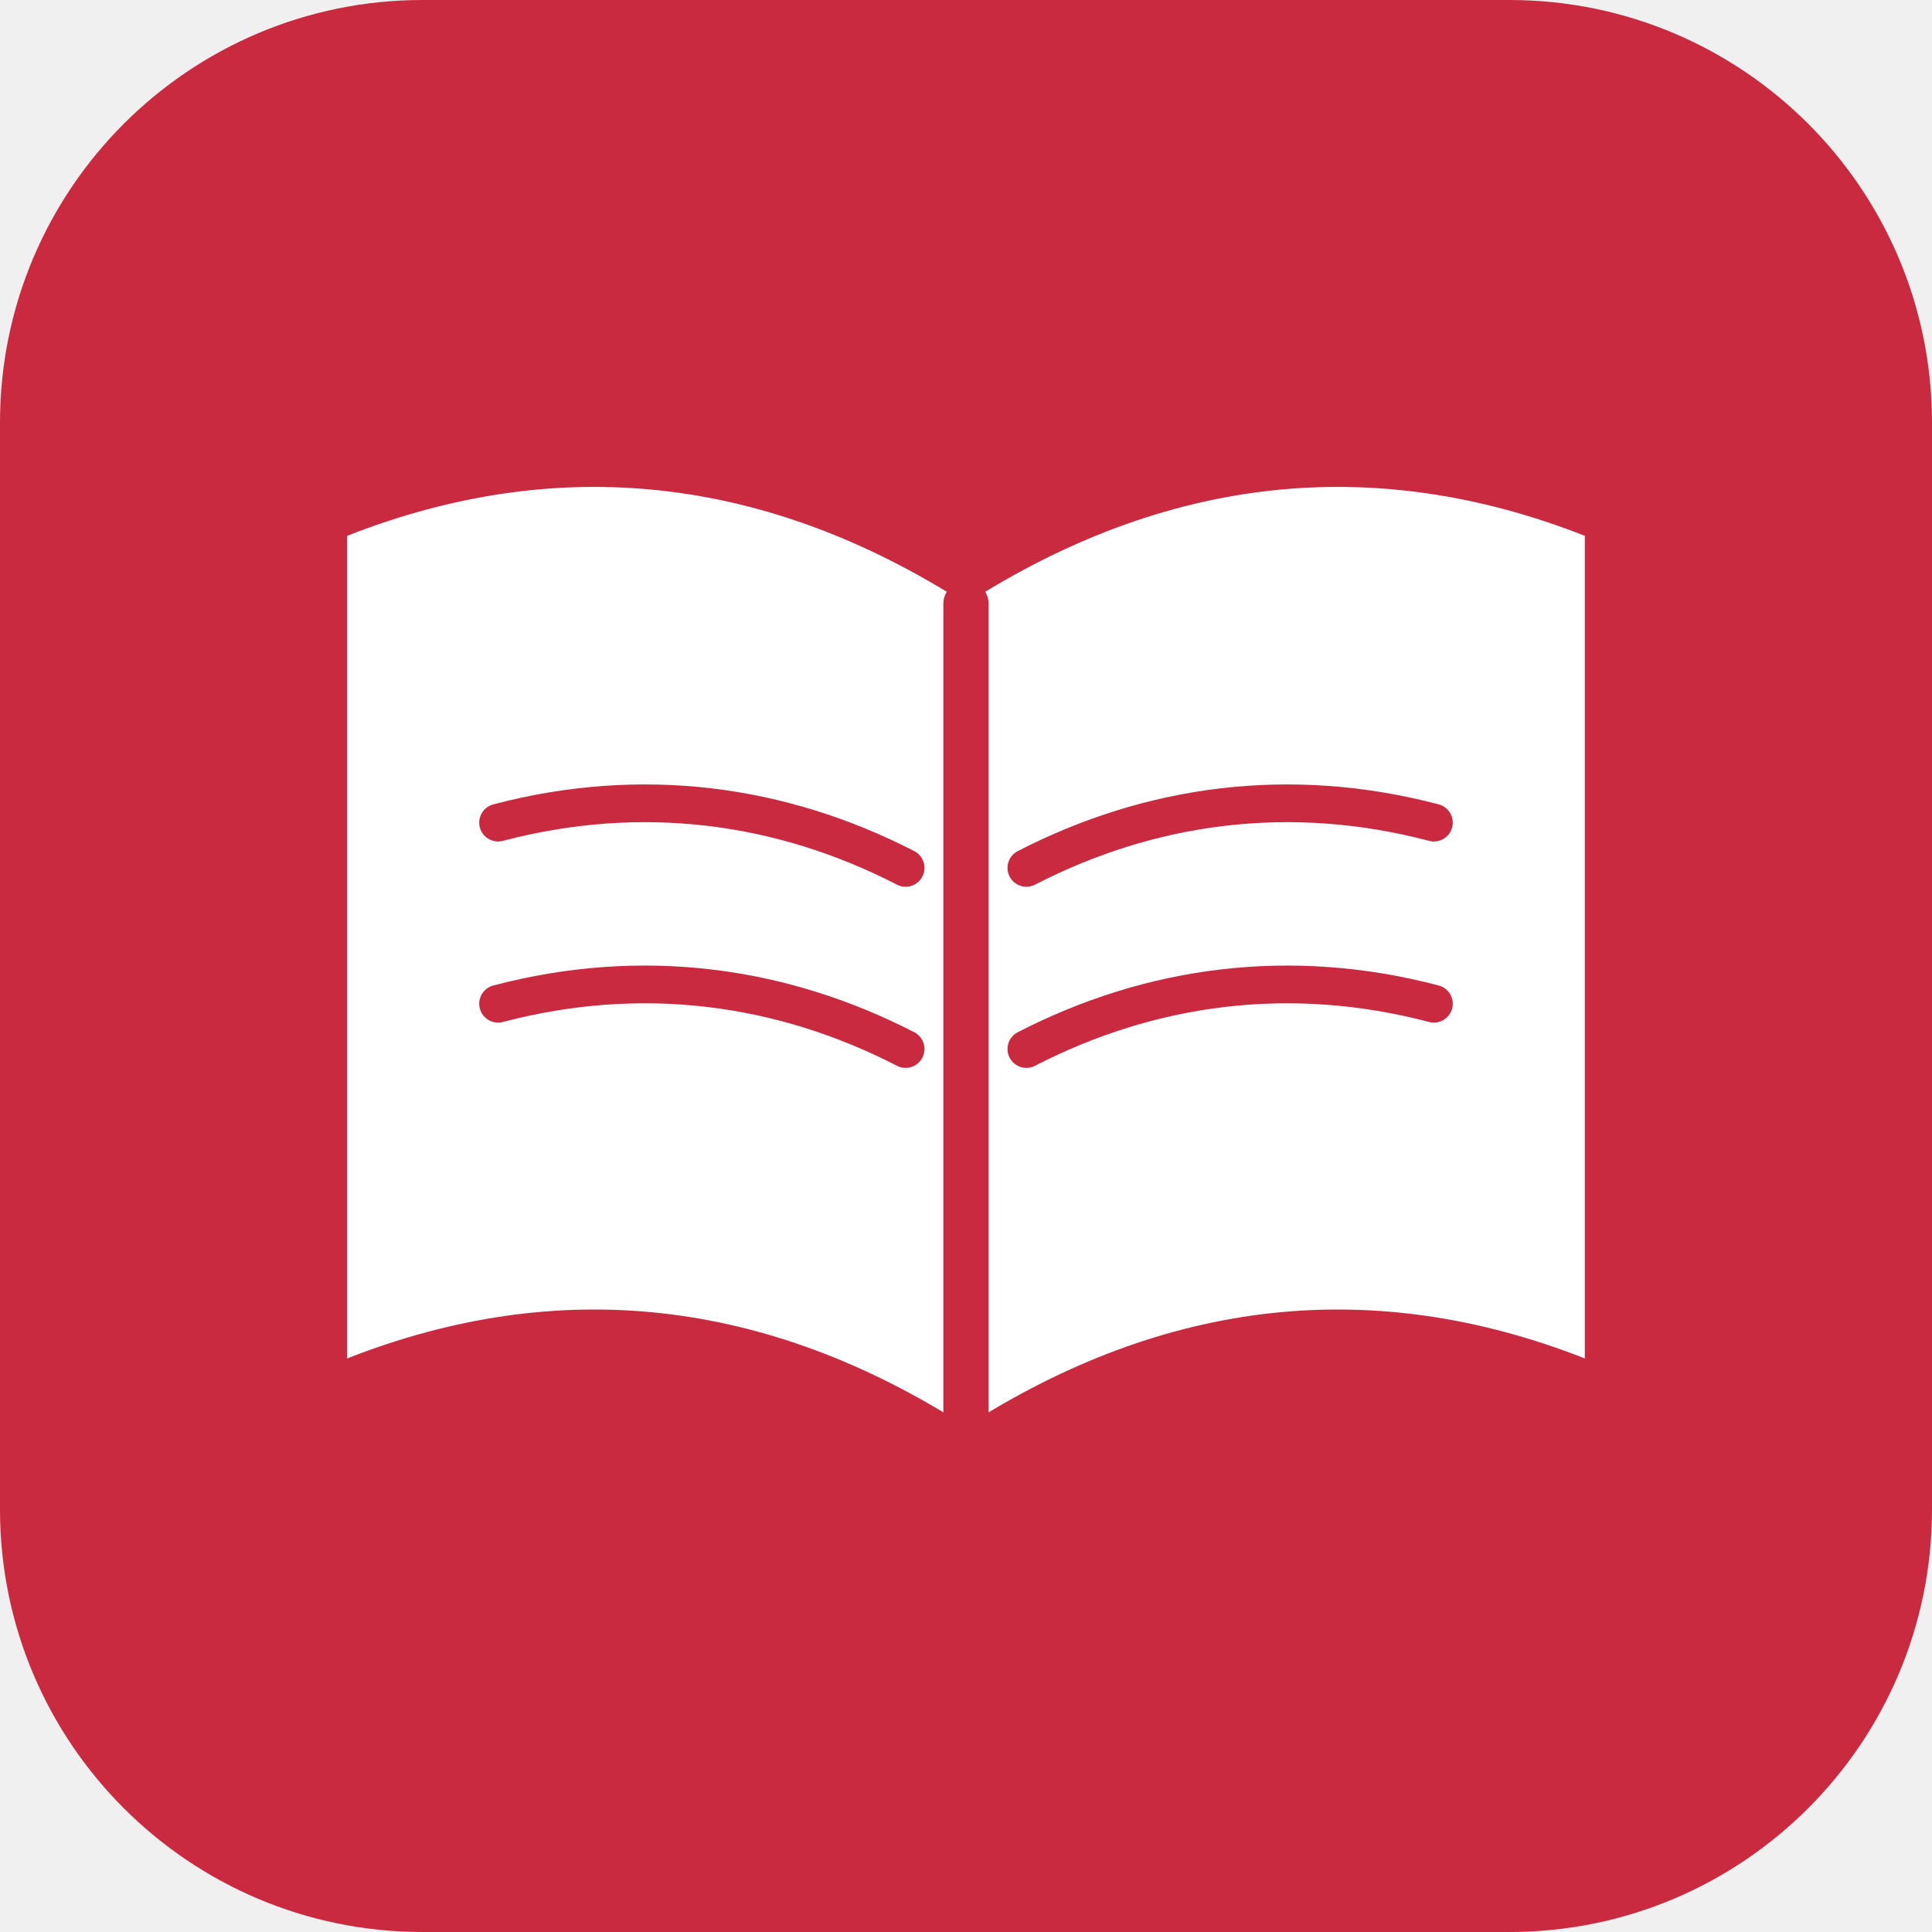
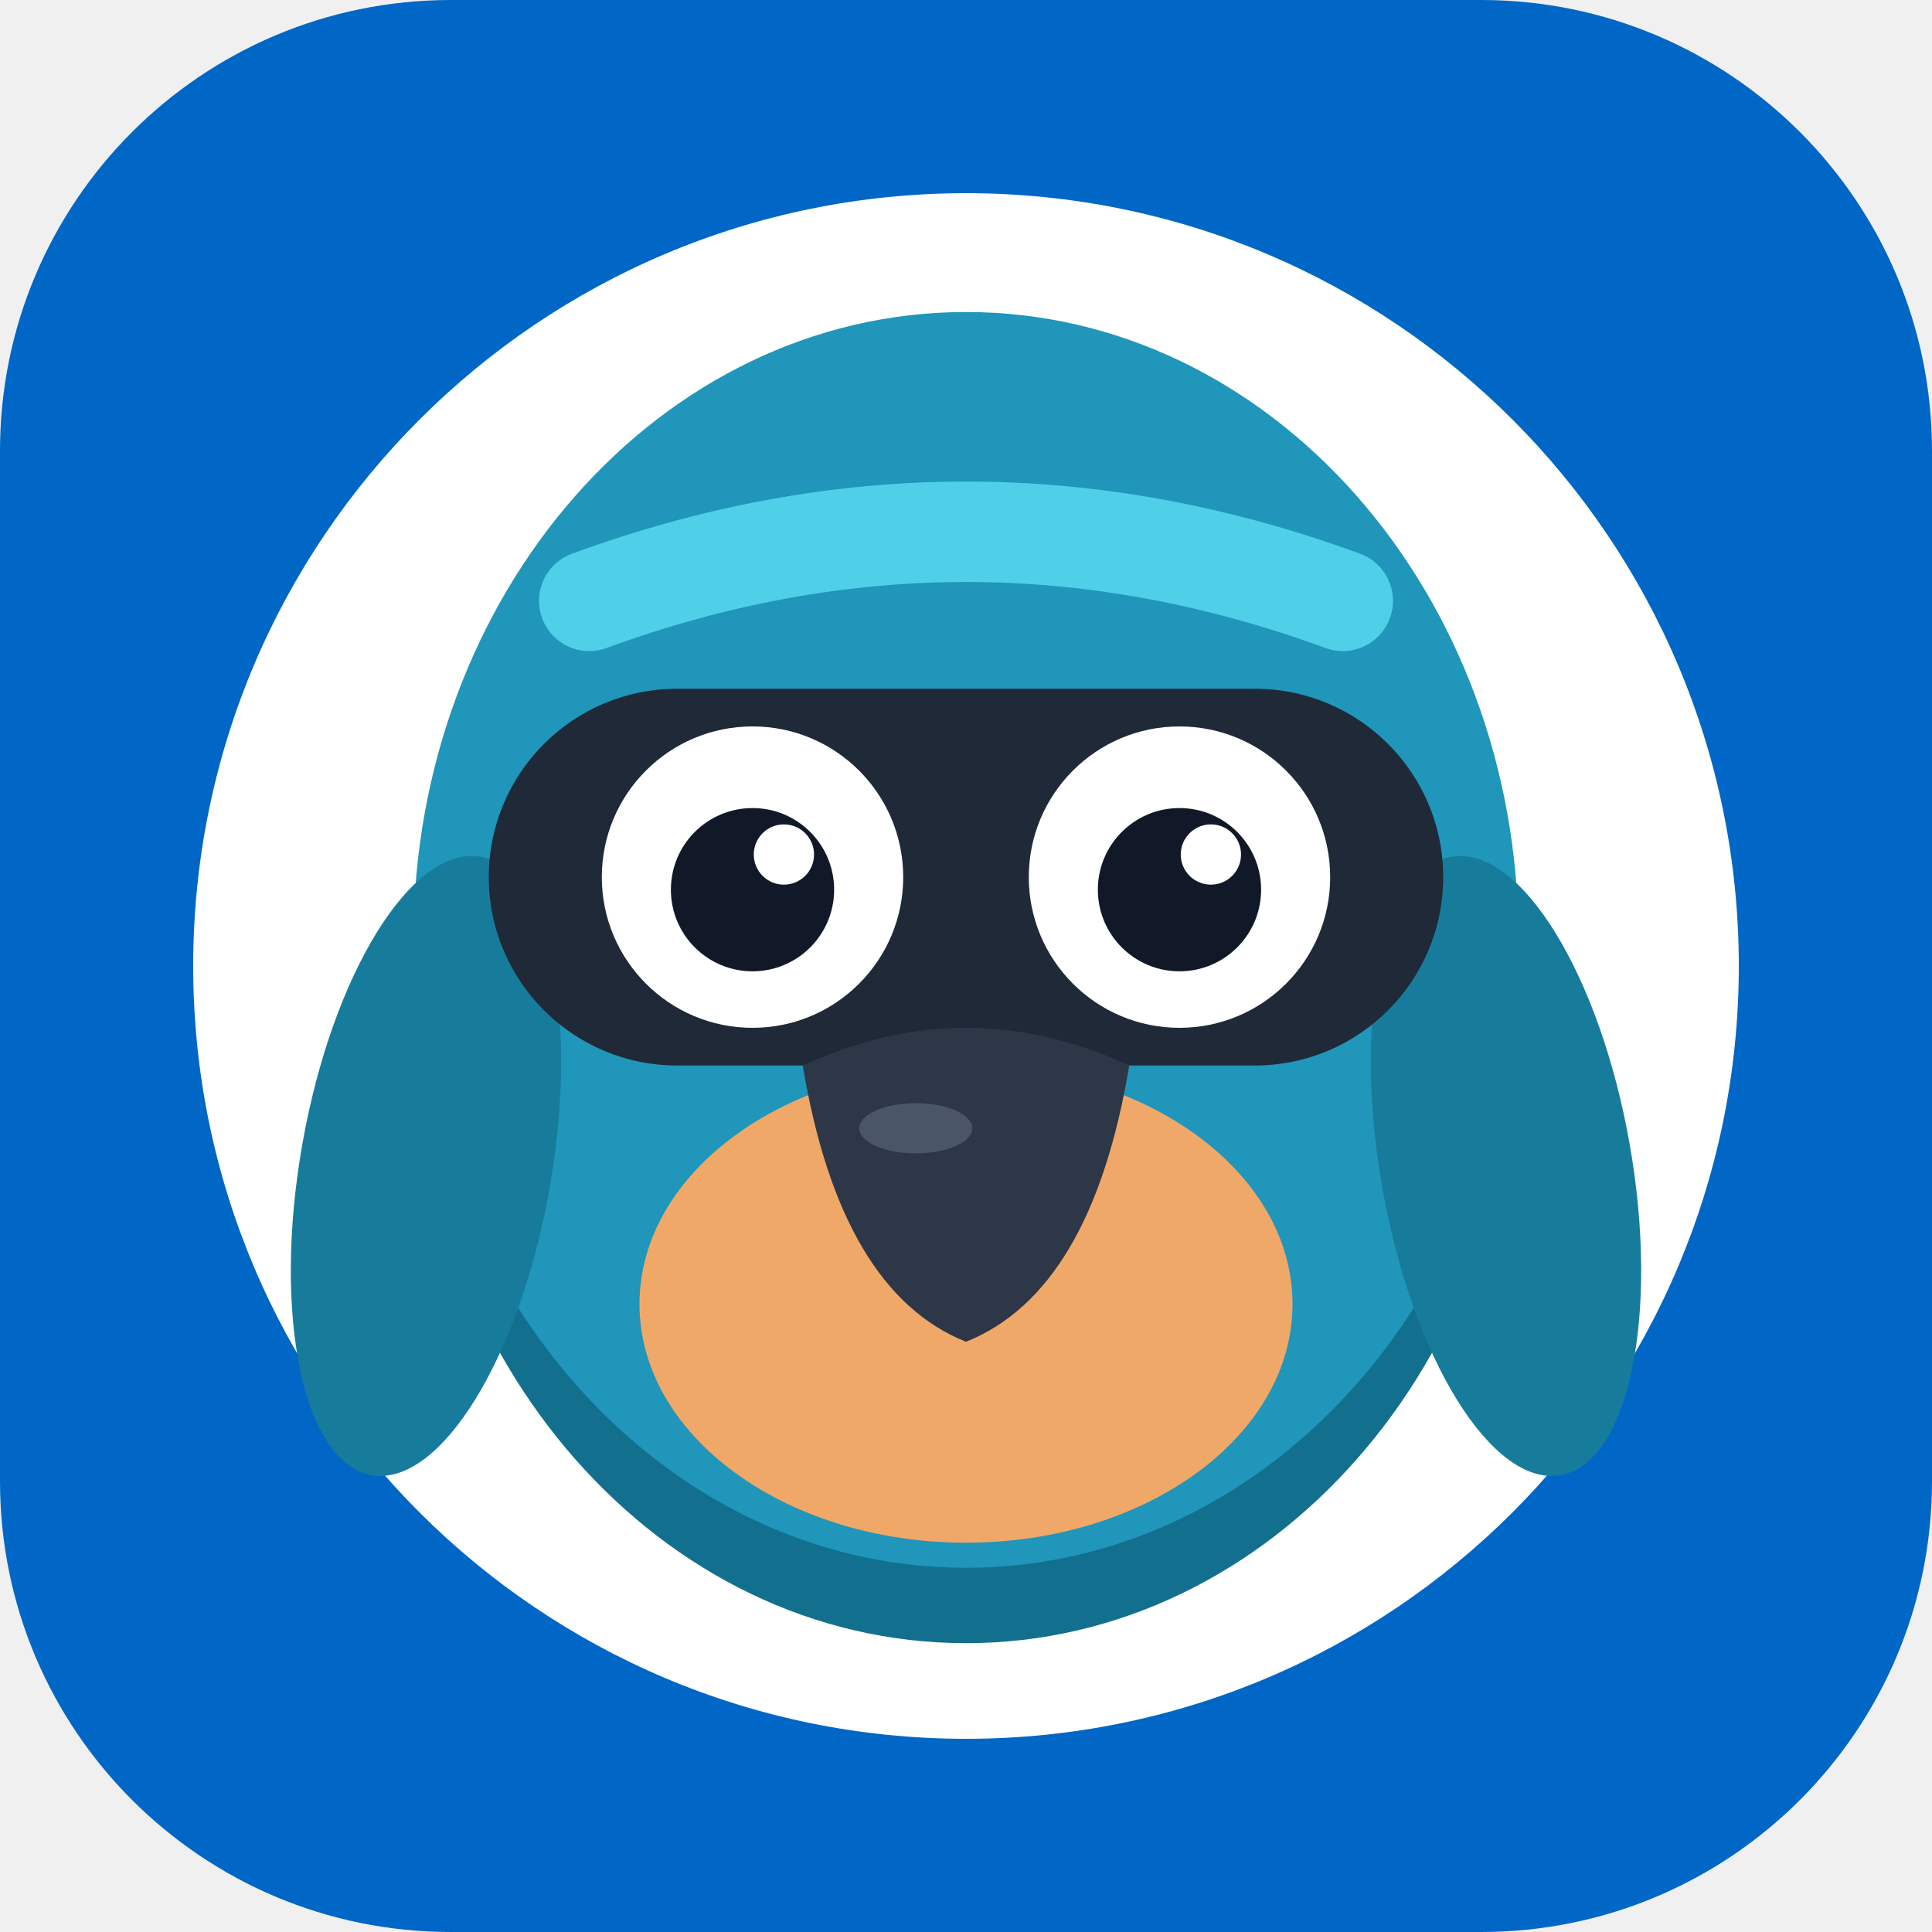
- <svg xmlns="http://www.w3.org/2000/svg" viewBox="0 0 512 512">
-   <rect width="512" height="512" rx="112" fill="#c92a40" />
-   <path d="M92 142c56-22 111-16 164 18v218c-53-34-108-40-164-18z" fill="#fff" />
-   <path d="M420 142c-56-22-111-16-164 18v218c53-34 108-40 164-18z" fill="#fff" />
-   <path d="M256 160v218" fill="none" stroke="#c92a40" stroke-width="12" stroke-linecap="round" />
-   <path d="M132 218c38-10 75-5 108 12M132 266c38-10 75-5 108 12M380 218c-38-10-75-5-108 12M380 266c-38-10-75-5-108 12" fill="none" stroke="#c92a40" stroke-width="10" stroke-linecap="round" />
+ <svg xmlns="http://www.w3.org/2000/svg" viewBox="0 0 120 120" role="img" aria-label="Guardi">
+   <rect width="120" height="120" rx="28" fill="#0067C6" />
+   <circle cx="60" cy="60" r="48" fill="#fff" />
+   <g transform="translate(60 61.5) scale(0.78)">
+     <ellipse cx="0" cy="2" rx="44" ry="50" fill="#136F8E" />
+     <ellipse cx="0" cy="-4" rx="44" ry="50" fill="#1F96BA" />
+     <ellipse cx="0" cy="25" rx="26" ry="19" fill="#F0A868" />
+     <ellipse cx="43" cy="14" rx="10" ry="25" transform="rotate(-10 43 14)" fill="#177C9C" />
+     <ellipse cx="-43" cy="14" rx="10" ry="25" transform="rotate(10 -43 14)" fill="#177C9C" />
+     <rect x="-38" y="-24" width="76" height="30" rx="15" fill="#1F2937" />
+     <path d="M-30 -31Q0 -42 30 -31" fill="none" stroke="#4FD0E8" stroke-width="8" stroke-linecap="round" />
+     <circle cx="-17" cy="-9" r="12" fill="#fff" />
+     <circle cx="17" cy="-9" r="12" fill="#fff" />
+     <circle cx="-17" cy="-8" r="6.5" fill="#111827" />
+     <circle cx="17" cy="-8" r="6.5" fill="#111827" />
+     <circle cx="-14.5" cy="-10.8" r="2.4" fill="#fff" />
+     <circle cx="19.5" cy="-10.8" r="2.4" fill="#fff" />
+     <path d="M-13 6Q0 0 13 6Q10 24 0 28Q-10 24-13 6Z" fill="#2D3748" />
+     <ellipse cx="-4" cy="11" rx="4.5" ry="2" fill="#4A5568" />
+   </g>
</svg>
